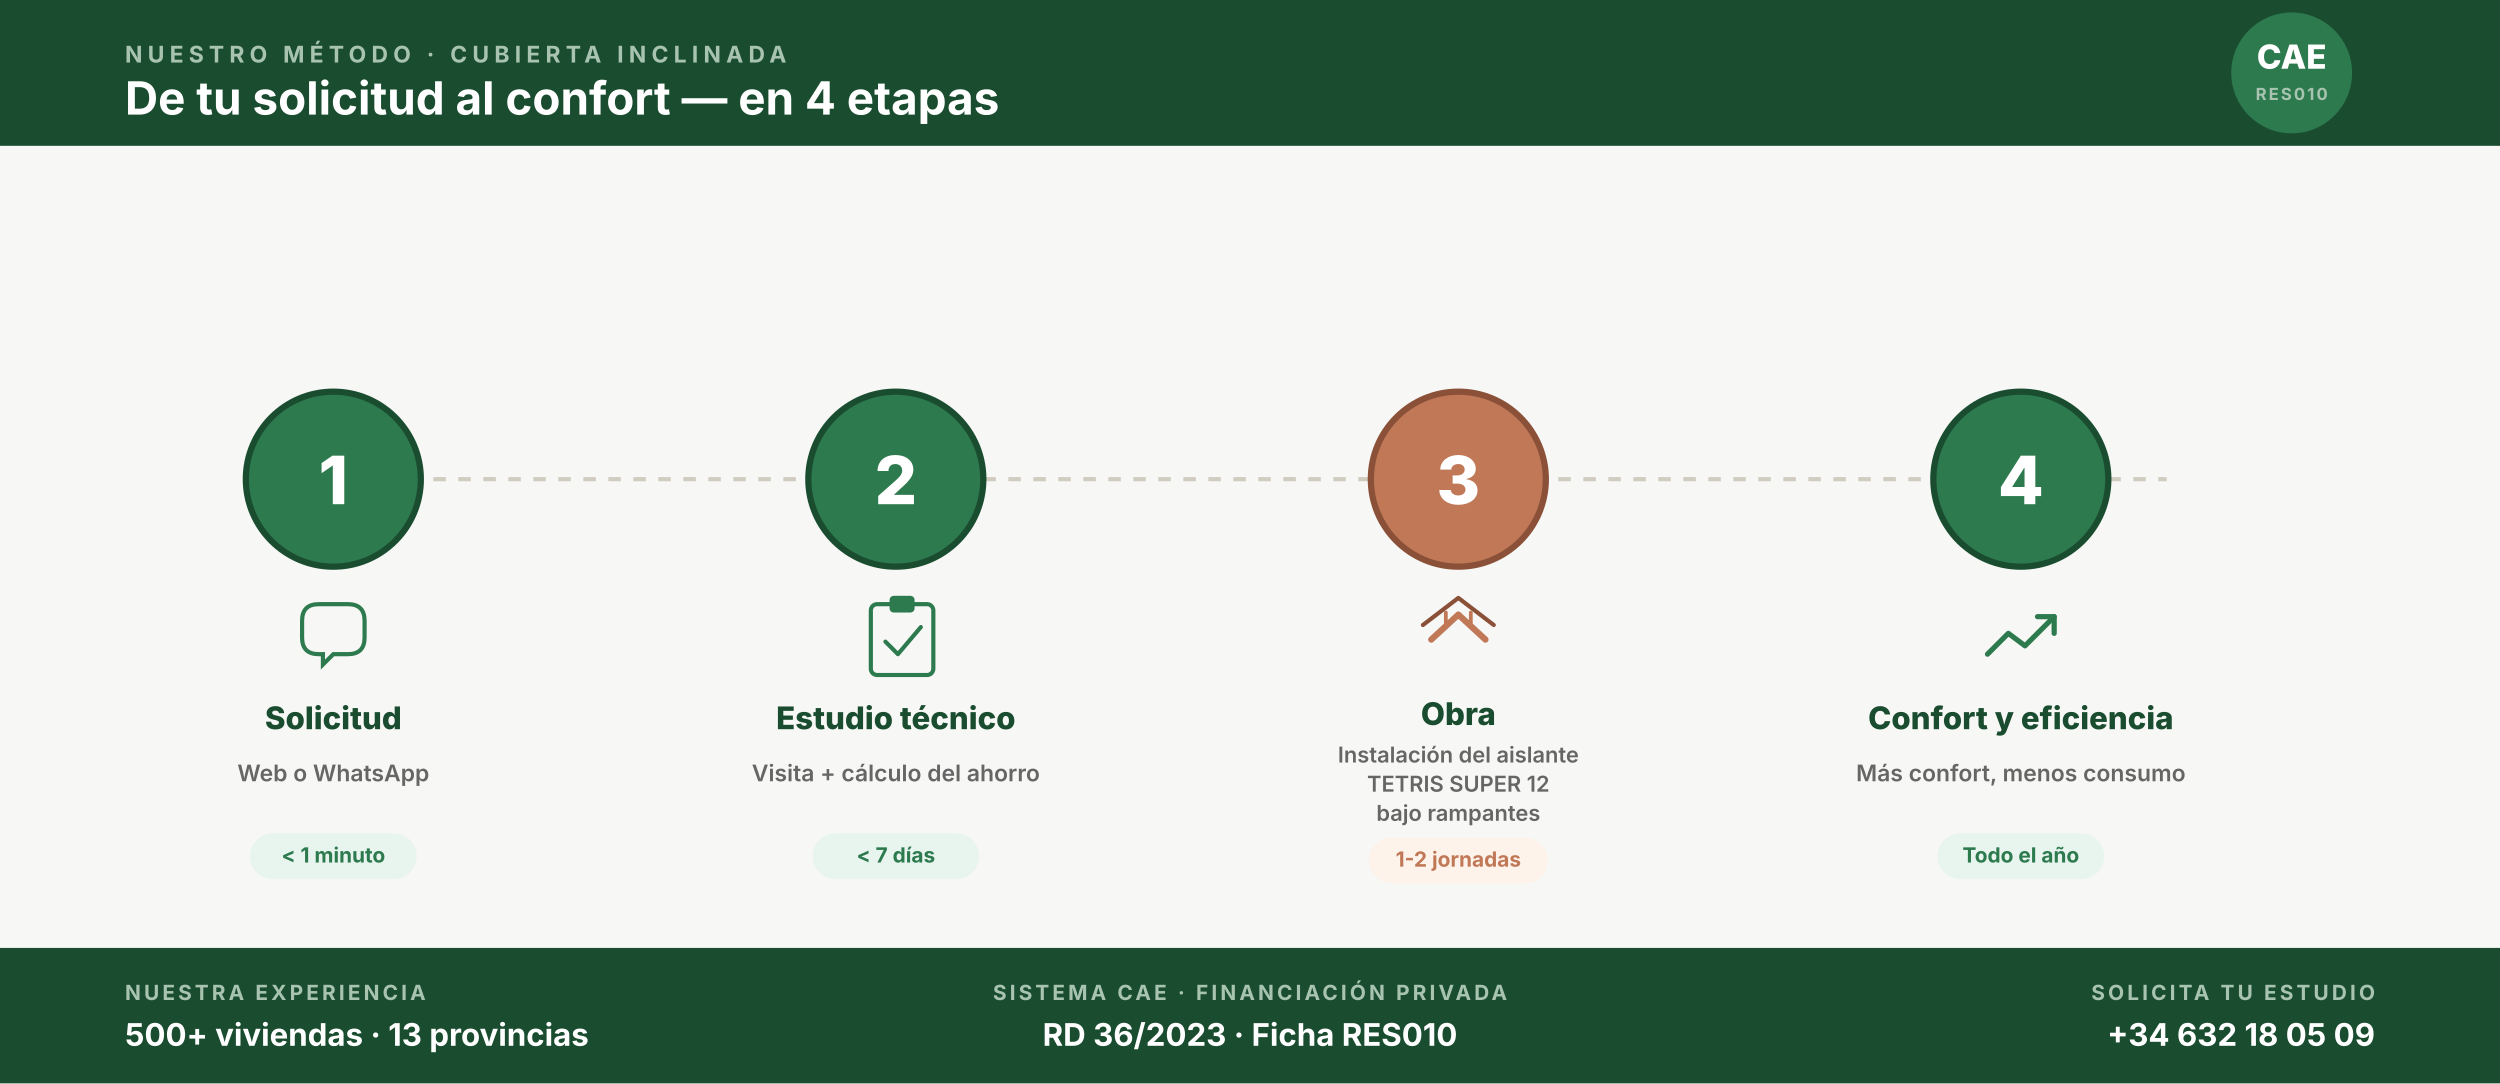
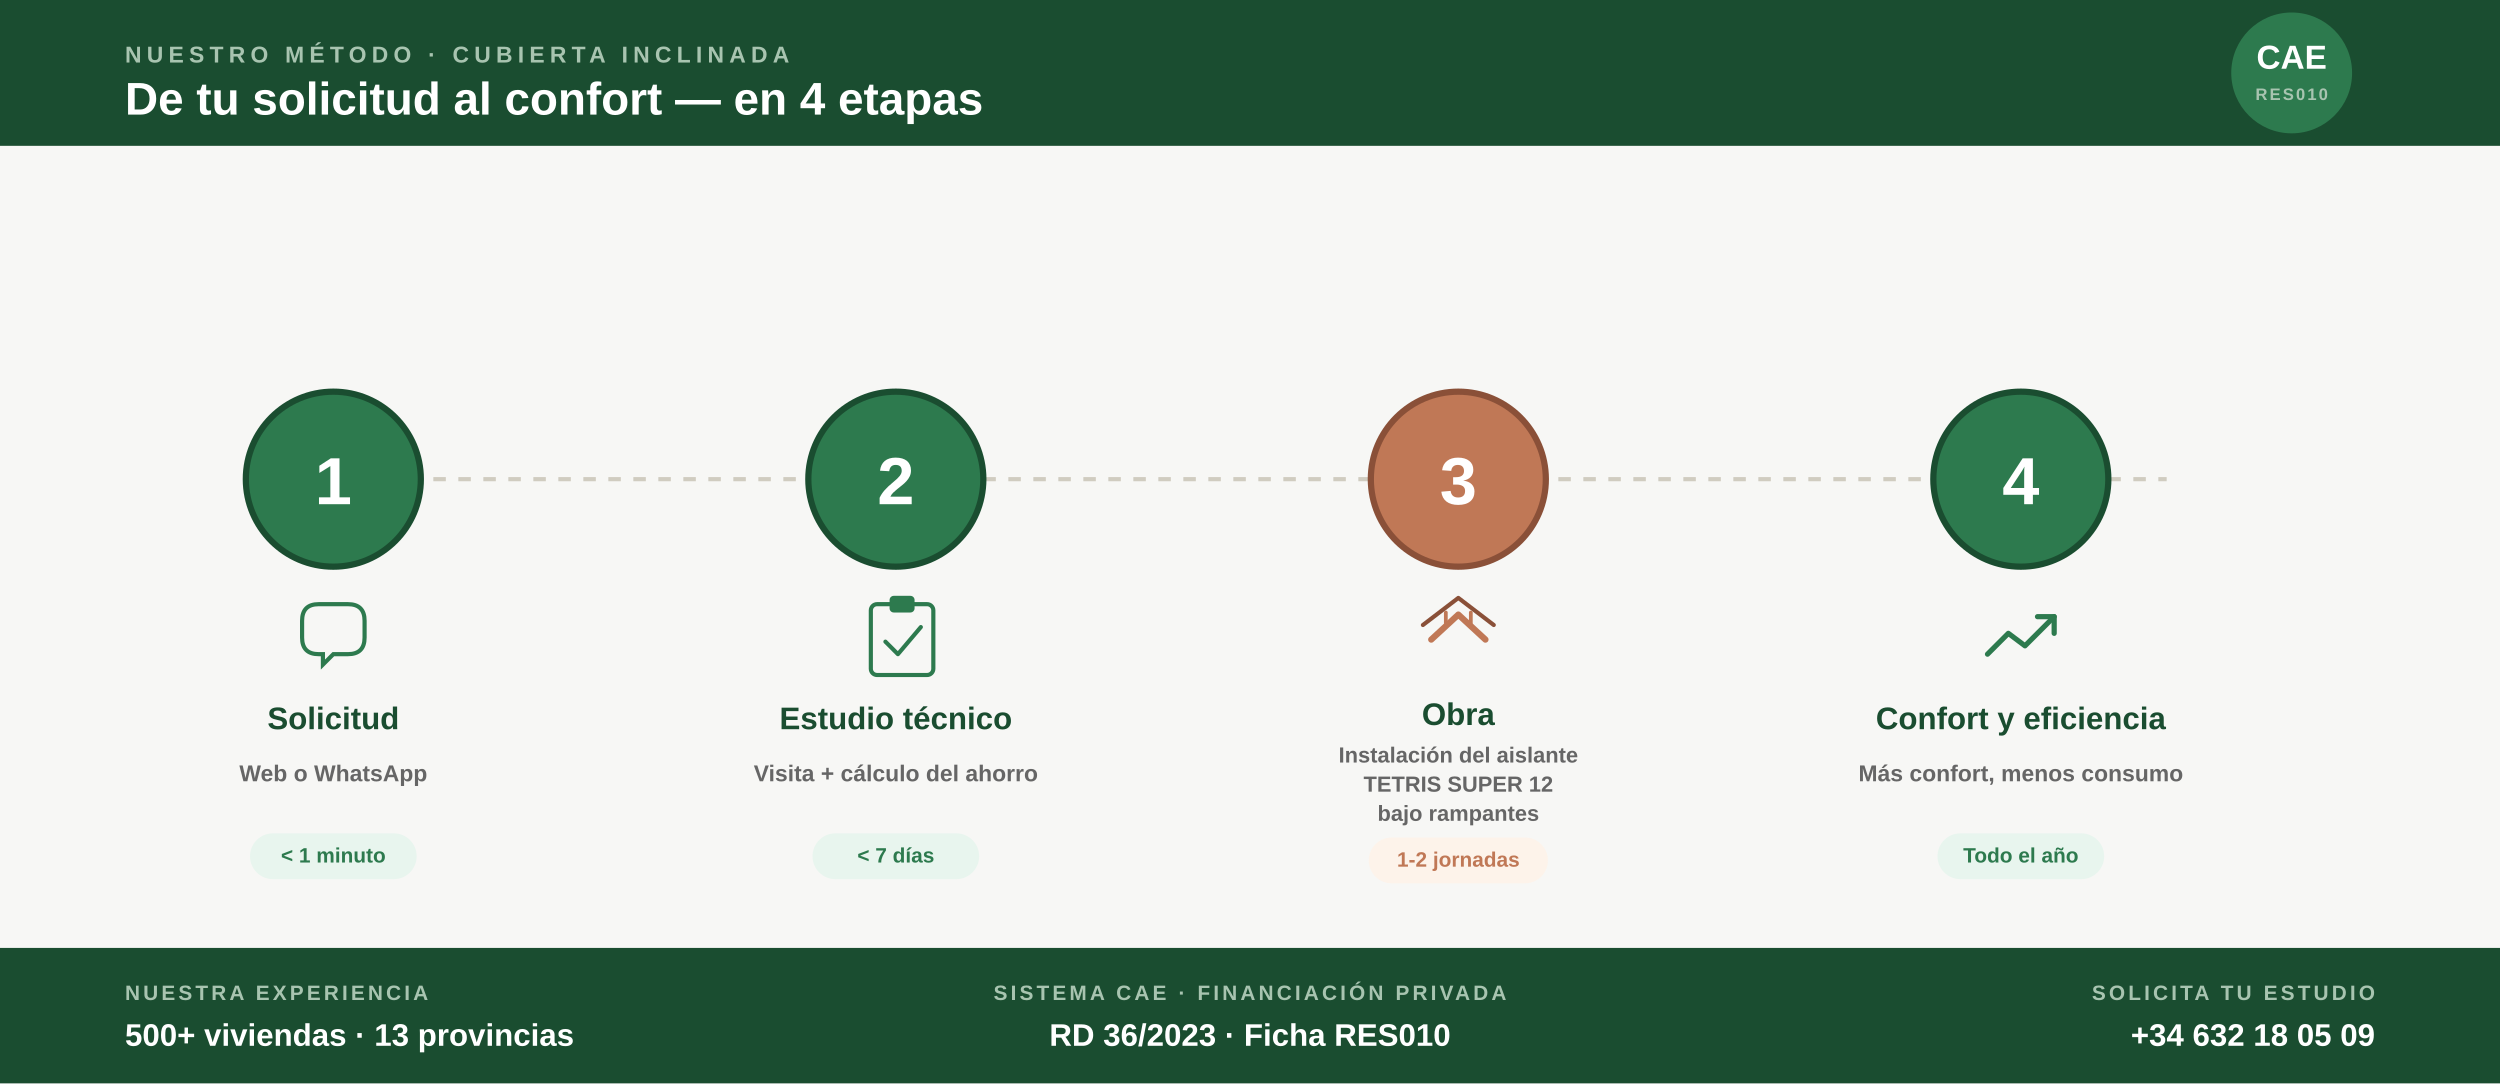
- <svg xmlns="http://www.w3.org/2000/svg" viewBox="0 0 1200 520" width="100%" preserveAspectRatio="xMidYMid meet" role="img" aria-labelledby="cm-title cm-desc" font-family="Manrope, -apple-system, sans-serif">
+ <svg xmlns="http://www.w3.org/2000/svg" viewBox="0 0 1200 520" width="100%" preserveAspectRatio="xMidYMid meet" role="img" aria-labelledby="cm-title cm-desc" font-family="'Source Sans 3', -apple-system, 'Segoe UI', Arial, sans-serif">
  <rect width="1200" height="520" fill="#f7f7f5" />
  <rect x="0" y="0" width="1200" height="70" fill="#1a4d30" />
  <text x="60" y="30" fill="#a8c4b0" font-size="11" font-weight="700" letter-spacing="2.5">NUESTRO MÉTODO · CUBIERTA INCLINADA</text>
  <text x="60" y="55" fill="#ffffff" font-size="22" font-weight="700">De tu solicitud al confort — en 4 etapas</text>
  <g transform="translate(1100, 35)">
    <circle cx="0" cy="0" r="30" fill="#2d7a4e" stroke="#1a4d30" stroke-width="2" />
    <text x="0" y="-2" fill="#ffffff" font-size="16" font-weight="800" text-anchor="middle">CAE</text>
    <text x="0" y="13" fill="#a8c4b0" font-size="8" font-weight="700" text-anchor="middle" letter-spacing="1">RES010</text>
  </g>
  <line x1="160" y1="230" x2="1040" y2="230" stroke="#d0ccc0" stroke-width="2" stroke-dasharray="6 6" />
  <g transform="translate(100, 180)">
    <circle cx="60" cy="50" r="42" fill="#2d7a4e" stroke="#1a4d30" stroke-width="3" />
    <text x="60" y="62" fill="#ffffff" font-size="32" font-weight="800" text-anchor="middle">1</text>
    <g transform="translate(45, 110)">
      <path d="M 0 8 Q 0 0 8 0 L 22 0 Q 30 0 30 8 L 30 16 Q 30 24 22 24 L 15 24 L 10 29 L 10 24 L 8 24 Q 0 24 0 16 Z" fill="none" stroke="#2d7a4e" stroke-width="2" />
    </g>
    <text x="60" y="170" fill="#1a4d30" font-size="15" font-weight="800" text-anchor="middle">Solicitud</text>
    <text x="60" y="195" fill="#666" font-size="11" font-weight="600" text-anchor="middle">Web o WhatsApp</text>
    <g transform="translate(20, 220)">
      <rect x="0" y="0" width="80" height="22" rx="11" fill="#e8f5ee" />
      <text x="40" y="14" fill="#2d7a4e" font-size="10" font-weight="700" text-anchor="middle">&lt; 1 minuto</text>
    </g>
  </g>
  <g transform="translate(370, 180)">
    <circle cx="60" cy="50" r="42" fill="#2d7a4e" stroke="#1a4d30" stroke-width="3" />
    <text x="60" y="62" fill="#ffffff" font-size="32" font-weight="800" text-anchor="middle">2</text>
    <g transform="translate(44, 106)" fill="none" stroke="#2d7a4e" stroke-width="2" stroke-linecap="round" stroke-linejoin="round">
      <rect x="4" y="4" width="30" height="34" rx="3" />
      <rect x="13" y="0" width="12" height="8" rx="2" fill="#2d7a4e" stroke="none" />
      <path d="M 11 22 L 17 28 L 28 15" />
    </g>
    <text x="60" y="170" fill="#1a4d30" font-size="15" font-weight="800" text-anchor="middle">Estudio técnico</text>
    <text x="60" y="195" fill="#666" font-size="11" font-weight="600" text-anchor="middle">Visita + cálculo del ahorro</text>
    <g transform="translate(20, 220)">
      <rect x="0" y="0" width="80" height="22" rx="11" fill="#e8f5ee" />
      <text x="40" y="14" fill="#2d7a4e" font-size="10" font-weight="700" text-anchor="middle">&lt; 7 días</text>
    </g>
  </g>
  <g transform="translate(640, 180)">
    <circle cx="60" cy="50" r="42" fill="#c07856" stroke="#8a5038" stroke-width="3" />
    <text x="60" y="62" fill="#ffffff" font-size="32" font-weight="800" text-anchor="middle">3</text>
    <g transform="translate(40, 104)">
      <path d="M3 16 L20 3 L37 16" fill="none" stroke="#8a5038" stroke-width="2" stroke-linecap="round" stroke-linejoin="round" />
      <path d="M7 23 L20 11 L33 23" fill="none" stroke="#c07856" stroke-width="3" stroke-linecap="round" stroke-linejoin="round" />
      <g stroke="#c07856" stroke-width="1.8" stroke-linecap="round">
        <line x1="14" y1="15" x2="14" y2="10" />
        <line x1="26" y1="15" x2="26" y2="10" />
      </g>
    </g>
    <text x="60" y="168" fill="#1a4d30" font-size="15" font-weight="800" text-anchor="middle">Obra</text>
    <text x="60" y="186" fill="#666" font-size="10.5" font-weight="600" text-anchor="middle">Instalación del aislante</text>
    <text x="60" y="200" fill="#666" font-size="10.5" font-weight="600" text-anchor="middle">TETRIS SUPER 12</text>
    <text x="60" y="214" fill="#666" font-size="10.5" font-weight="600" text-anchor="middle">bajo rampantes</text>
    <g transform="translate(17, 222)">
      <rect x="0" y="0" width="86" height="22" rx="11" fill="#fdf3ea" />
      <text x="43" y="14" fill="#c07856" font-size="10" font-weight="700" text-anchor="middle">1-2 jornadas</text>
    </g>
  </g>
  <g transform="translate(910, 180)">
    <circle cx="60" cy="50" r="42" fill="#2d7a4e" stroke="#1a4d30" stroke-width="3" />
    <text x="60" y="62" fill="#ffffff" font-size="32" font-weight="800" text-anchor="middle">4</text>
    <g transform="translate(42, 108)">
      <path d="M 2 26 L 12 16 L 20 22 L 34 8" fill="none" stroke="#2d7a4e" stroke-width="2.5" stroke-linecap="round" stroke-linejoin="round" />
      <path d="M 26 8 L 34 8 L 34 16" fill="none" stroke="#2d7a4e" stroke-width="2.5" stroke-linecap="round" stroke-linejoin="round" />
    </g>
    <text x="60" y="170" fill="#1a4d30" font-size="15" font-weight="800" text-anchor="middle">Confort y eficiencia</text>
    <text x="60" y="195" fill="#666" font-size="11" font-weight="600" text-anchor="middle">Más confort, menos consumo</text>
    <g transform="translate(20, 220)">
      <rect x="0" y="0" width="80" height="22" rx="11" fill="#e8f5ee" />
      <text x="40" y="14" fill="#2d7a4e" font-size="10" font-weight="700" text-anchor="middle">Todo el año</text>
    </g>
  </g>
  <rect x="0" y="455" width="1200" height="65" fill="#1a4d30" />
  <g transform="translate(60, 480)">
    <text x="0" y="0" fill="#a8c4b0" font-size="10" font-weight="700" letter-spacing="1.5">NUESTRA EXPERIENCIA</text>
    <text x="0" y="22" fill="#ffffff" font-size="15" font-weight="700">500+ viviendas · 13 provincias</text>
  </g>
  <g transform="translate(600, 480)">
    <text x="0" y="0" fill="#a8c4b0" font-size="10" font-weight="700" letter-spacing="1.5" text-anchor="middle">SISTEMA CAE · FINANCIACIÓN PRIVADA</text>
    <text x="0" y="22" fill="#ffffff" font-size="15" font-weight="700" text-anchor="middle">RD 36/2023 · Ficha RES010</text>
  </g>
  <g transform="translate(1140, 480)">
    <text x="0" y="0" fill="#a8c4b0" font-size="10" font-weight="700" letter-spacing="1.5" text-anchor="end">SOLICITA TU ESTUDIO</text>
    <text x="0" y="22" fill="#ffffff" font-size="15" font-weight="700" text-anchor="end">+34 632 18 05 09</text>
  </g>
</svg>
